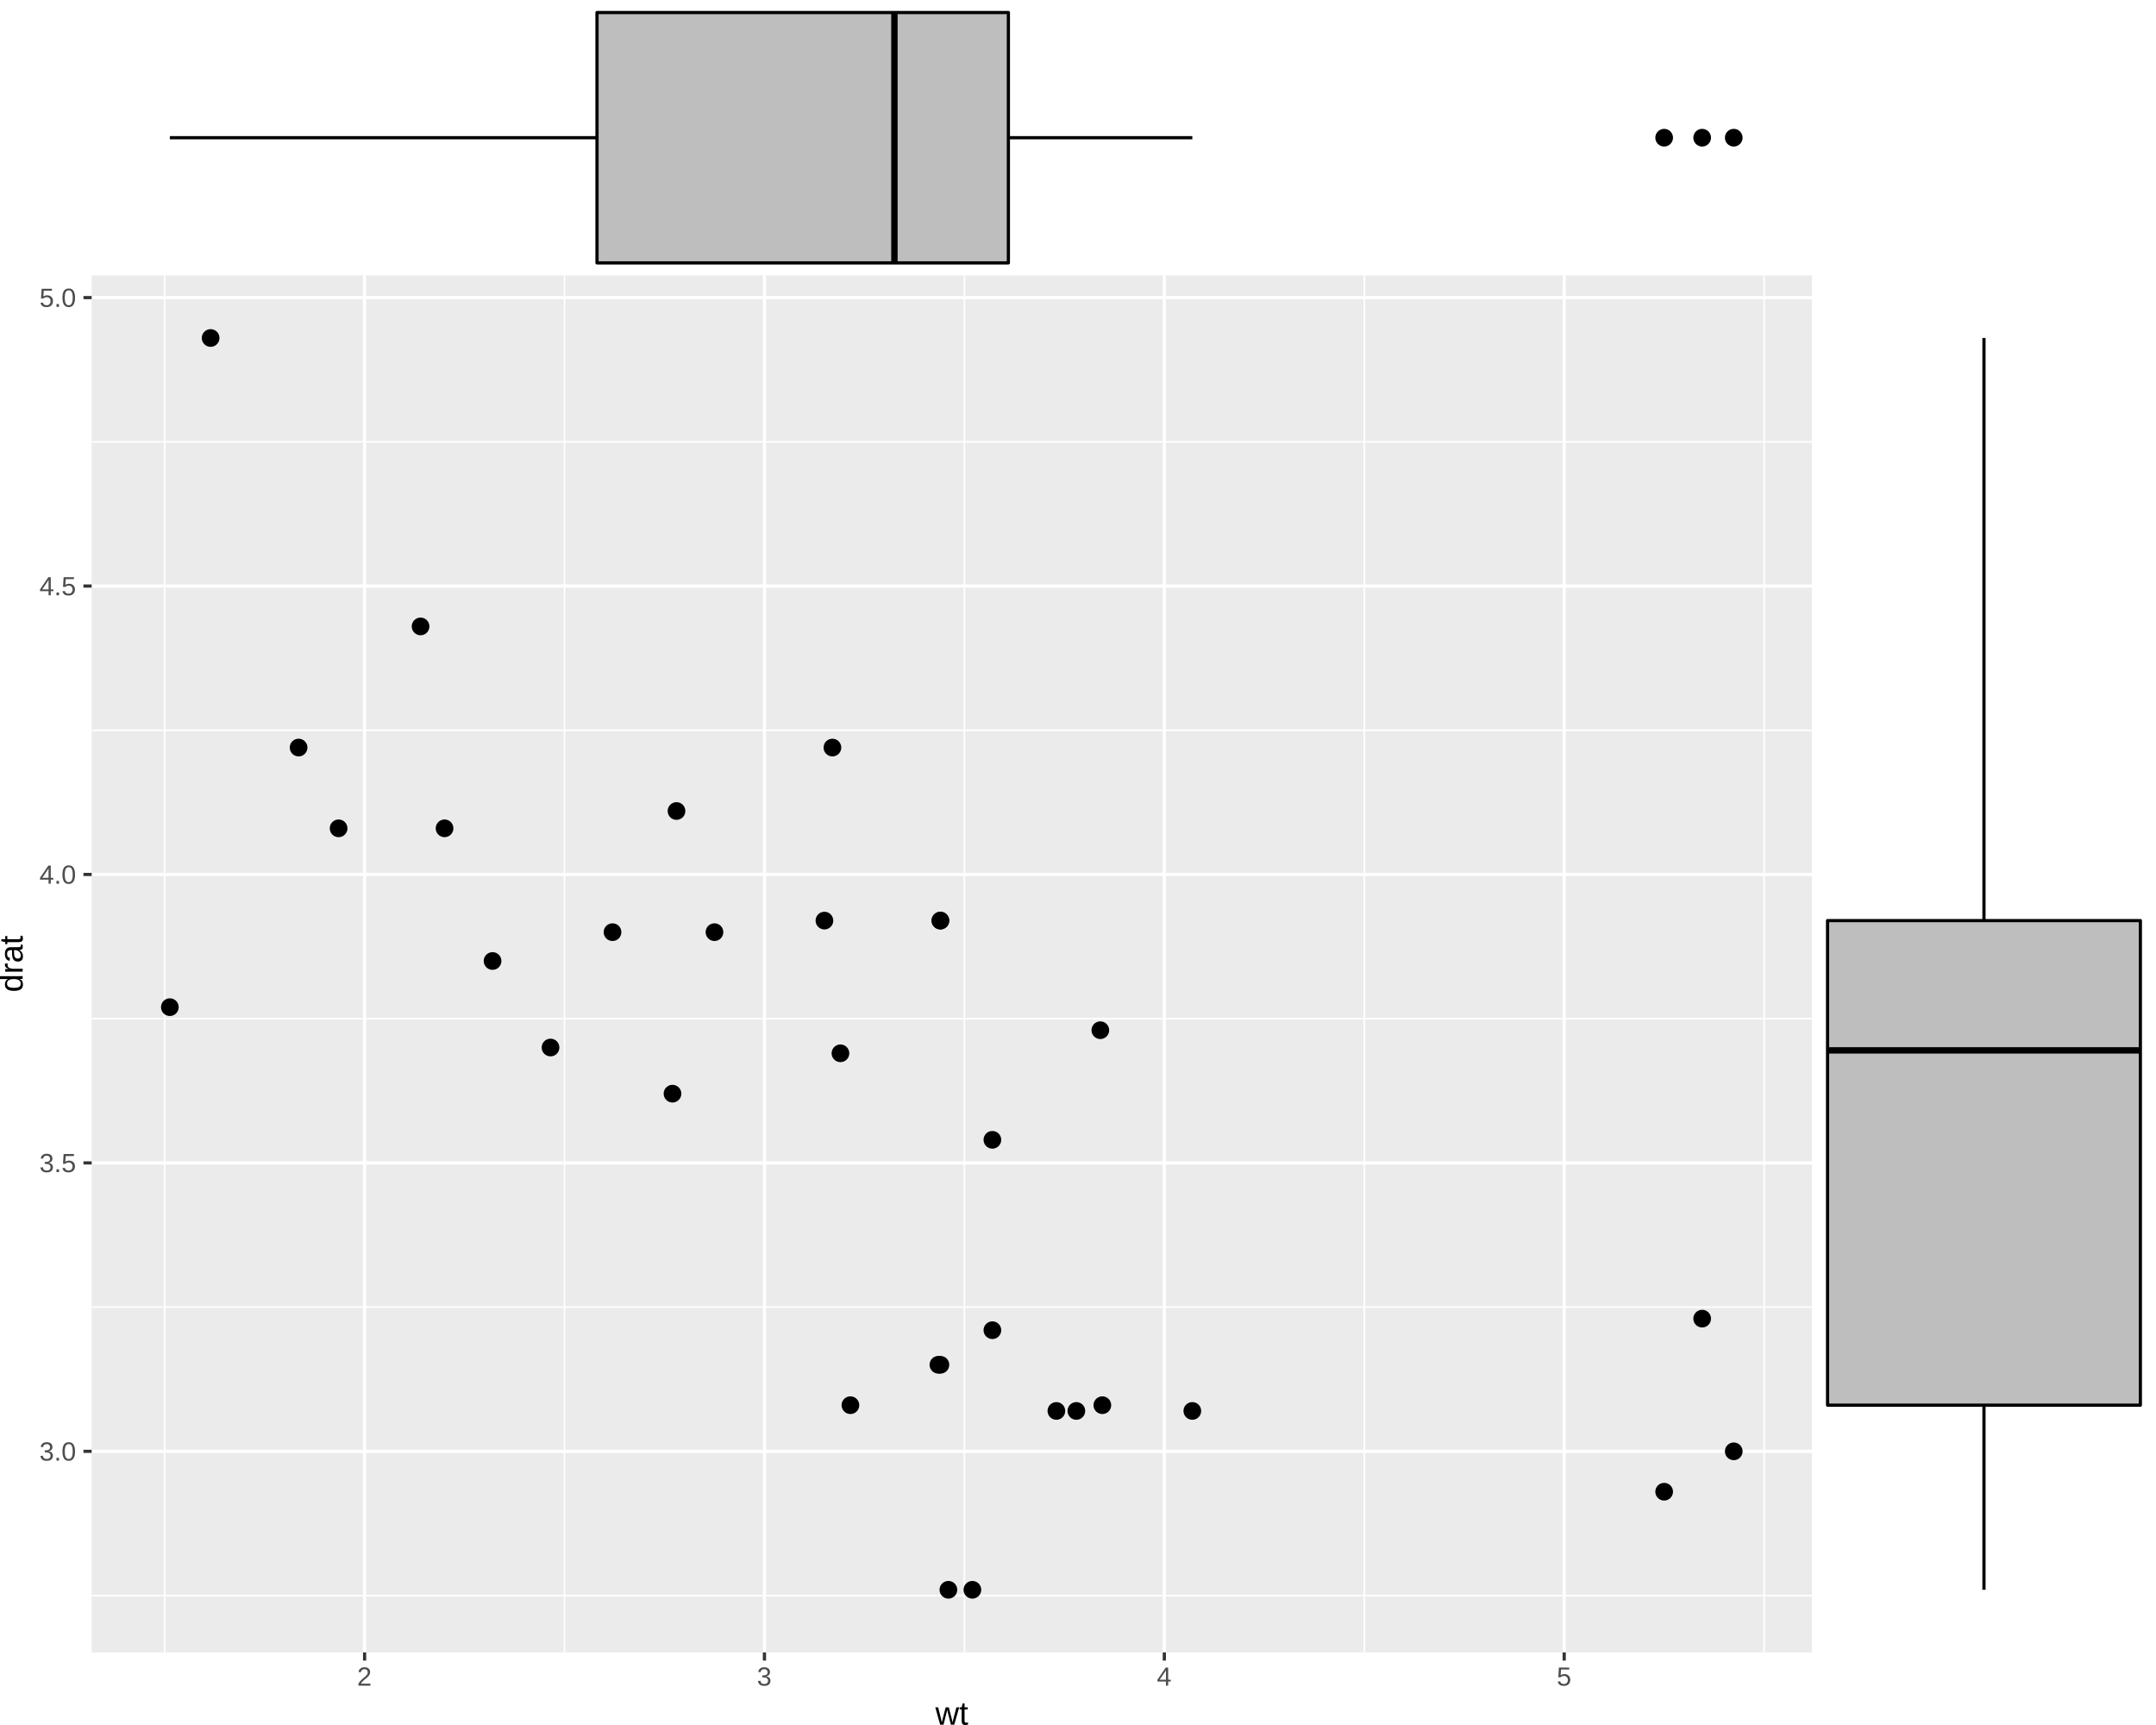
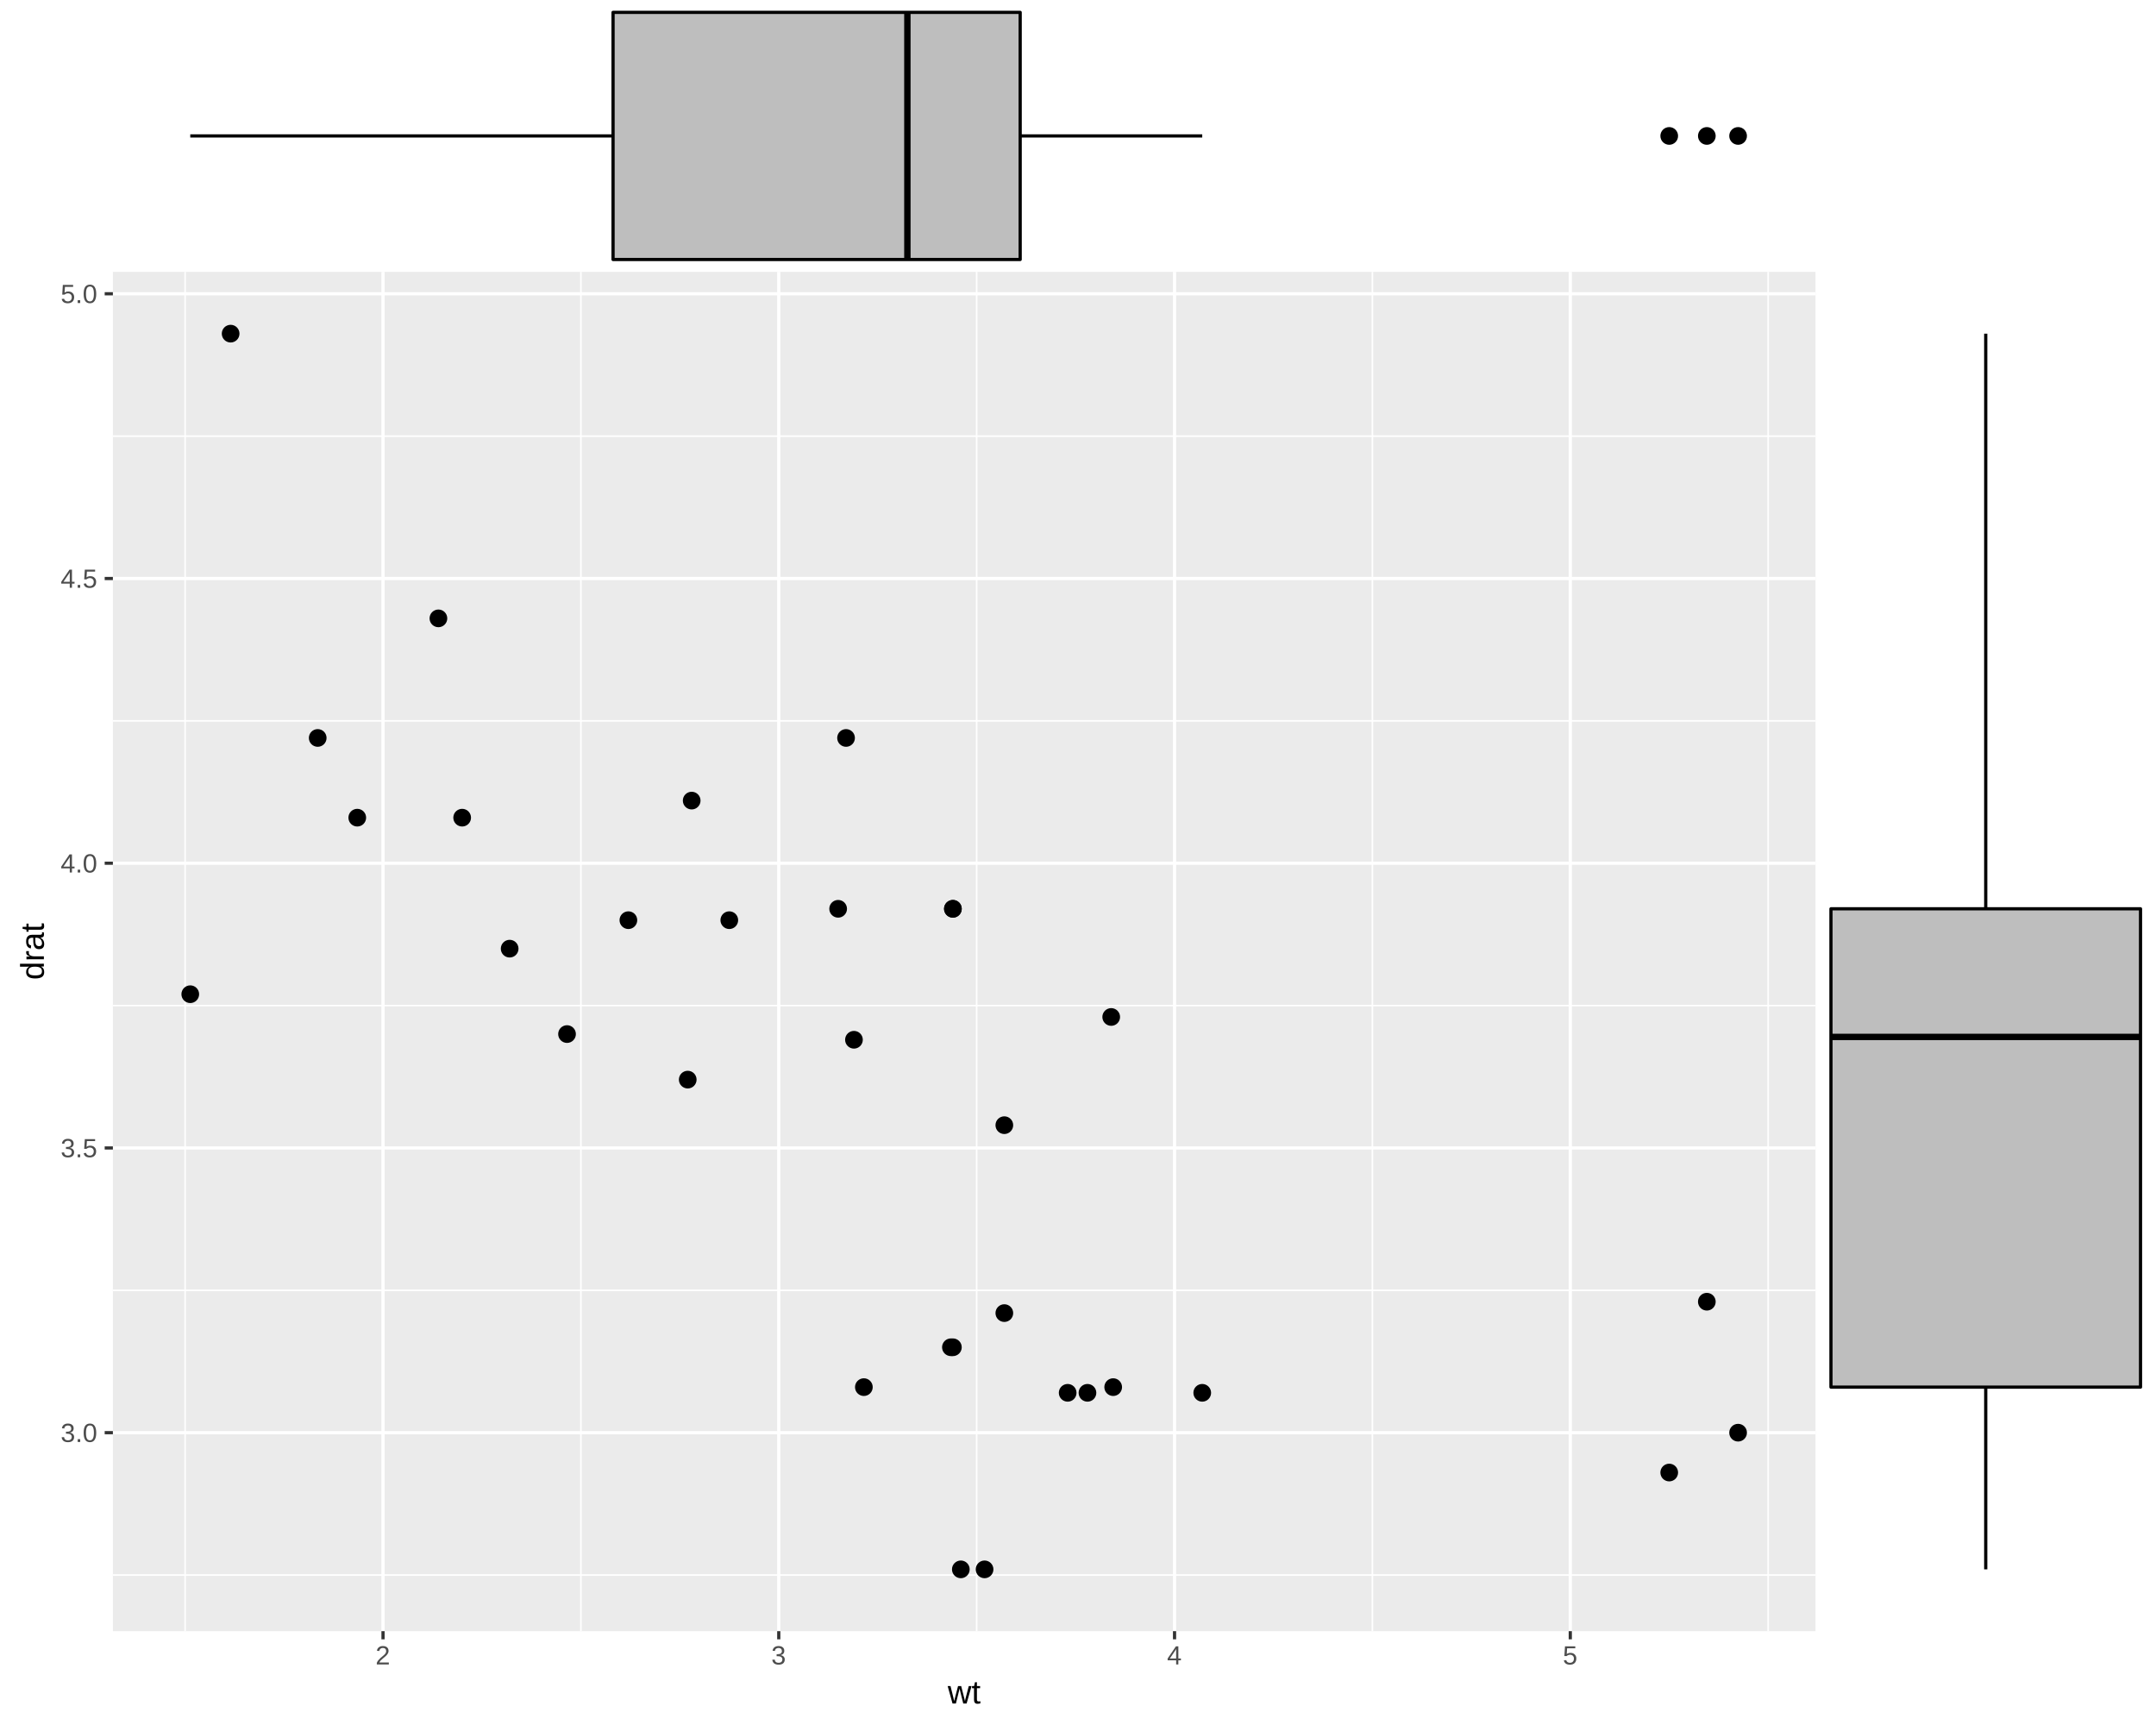
<svg xmlns="http://www.w3.org/2000/svg" viewBox="0 0 720.00 576.00">
  <defs>
    <style type="text/css">
    line, polyline, path, rect, circle {
      fill: none;
      stroke: #000000;
      stroke-linecap: round;
      stroke-linejoin: round;
      stroke-miterlimit: 10.00;
    }
  </style>
  </defs>
  <rect width="100%" height="100%" style="stroke: none; fill: #FFFFFF;" />
  <defs>
-     <clipPath id="cpMHw2MDUuMTAyfDU3Nnw5MS45NTc1">
-       <rect x="0.00" y="91.96" width="605.10" height="484.04" />
+     <clipPath id="cpMHw2MDYuMjgzfDU3Nnw5MC43NzY0">
+       <rect x="0.00" y="90.78" width="606.28" height="485.22" />
    </clipPath>
  </defs>
-   <rect x="-0.00" y="91.96" width="605.10" height="484.04" style="stroke-width: 1.07; stroke: #FFFFFF; fill: #FFFFFF;" clip-path="url(#cpMHw2MDUuMTAyfDU3Nnw5MS45NTc1)" />
+   <rect x="-0.00" y="90.78" width="606.28" height="485.22" style="stroke-width: 1.07; stroke: #FFFFFF; fill: #FFFFFF;" clip-path="url(#cpMHw2MDYuMjgzfDU3Nnw5MC43NzY0)" />
  <defs>
    <clipPath id="cpMHw3MjB8NTc2fDA=">
      <rect x="0.00" y="0.00" width="720.00" height="576.00" />
    </clipPath>
  </defs>
  <defs>
-     <clipPath id="cpMzAuNjA5N3w2MDUuMTAyfDU1MS43NDV8OTEuOTU3NQ==">
-       <rect x="30.61" y="91.96" width="574.49" height="459.79" />
+     <clipPath id="cpMzcuNjk2M3w2MDYuMjgzfDU0NC42NTl8OTAuNzc2NA==">
+       <rect x="37.70" y="90.78" width="568.59" height="453.88" />
    </clipPath>
  </defs>
-   <rect x="30.61" y="91.96" width="574.49" height="459.79" style="stroke-width: 1.07; stroke: none; fill: #EBEBEB;" clip-path="url(#cpMzAuNjA5N3w2MDUuMTAyfDU1MS43NDV8OTEuOTU3NQ==)" />
-   <polyline points="30.61,532.77 605.10,532.77 " style="stroke-width: 0.53; stroke: #FFFFFF; stroke-linecap: butt;" clip-path="url(#cpMzAuNjA5N3w2MDUuMTAyfDU1MS43NDV8OTEuOTU3NQ==)" />
-   <polyline points="30.61,436.46 605.10,436.46 " style="stroke-width: 0.53; stroke: #FFFFFF; stroke-linecap: butt;" clip-path="url(#cpMzAuNjA5N3w2MDUuMTAyfDU1MS43NDV8OTEuOTU3NQ==)" />
-   <polyline points="30.61,340.15 605.10,340.15 " style="stroke-width: 0.53; stroke: #FFFFFF; stroke-linecap: butt;" clip-path="url(#cpMzAuNjA5N3w2MDUuMTAyfDU1MS43NDV8OTEuOTU3NQ==)" />
-   <polyline points="30.61,243.84 605.10,243.84 " style="stroke-width: 0.53; stroke: #FFFFFF; stroke-linecap: butt;" clip-path="url(#cpMzAuNjA5N3w2MDUuMTAyfDU1MS43NDV8OTEuOTU3NQ==)" />
-   <polyline points="30.61,147.53 605.10,147.53 " style="stroke-width: 0.53; stroke: #FFFFFF; stroke-linecap: butt;" clip-path="url(#cpMzAuNjA5N3w2MDUuMTAyfDU1MS43NDV8OTEuOTU3NQ==)" />
-   <polyline points="54.99,551.75 54.99,91.96 " style="stroke-width: 0.53; stroke: #FFFFFF; stroke-linecap: butt;" clip-path="url(#cpMzAuNjA5N3w2MDUuMTAyfDU1MS43NDV8OTEuOTU3NQ==)" />
-   <polyline points="188.52,551.75 188.52,91.96 " style="stroke-width: 0.53; stroke: #FFFFFF; stroke-linecap: butt;" clip-path="url(#cpMzAuNjA5N3w2MDUuMTAyfDU1MS43NDV8OTEuOTU3NQ==)" />
-   <polyline points="322.06,551.75 322.06,91.96 " style="stroke-width: 0.53; stroke: #FFFFFF; stroke-linecap: butt;" clip-path="url(#cpMzAuNjA5N3w2MDUuMTAyfDU1MS43NDV8OTEuOTU3NQ==)" />
-   <polyline points="455.60,551.75 455.60,91.96 " style="stroke-width: 0.53; stroke: #FFFFFF; stroke-linecap: butt;" clip-path="url(#cpMzAuNjA5N3w2MDUuMTAyfDU1MS43NDV8OTEuOTU3NQ==)" />
-   <polyline points="589.14,551.75 589.14,91.96 " style="stroke-width: 0.53; stroke: #FFFFFF; stroke-linecap: butt;" clip-path="url(#cpMzAuNjA5N3w2MDUuMTAyfDU1MS43NDV8OTEuOTU3NQ==)" />
-   <polyline points="30.61,484.62 605.10,484.62 " style="stroke-width: 1.07; stroke: #FFFFFF; stroke-linecap: butt;" clip-path="url(#cpMzAuNjA5N3w2MDUuMTAyfDU1MS43NDV8OTEuOTU3NQ==)" />
-   <polyline points="30.61,388.31 605.10,388.31 " style="stroke-width: 1.07; stroke: #FFFFFF; stroke-linecap: butt;" clip-path="url(#cpMzAuNjA5N3w2MDUuMTAyfDU1MS43NDV8OTEuOTU3NQ==)" />
-   <polyline points="30.61,292.00 605.10,292.00 " style="stroke-width: 1.07; stroke: #FFFFFF; stroke-linecap: butt;" clip-path="url(#cpMzAuNjA5N3w2MDUuMTAyfDU1MS43NDV8OTEuOTU3NQ==)" />
-   <polyline points="30.61,195.68 605.10,195.68 " style="stroke-width: 1.07; stroke: #FFFFFF; stroke-linecap: butt;" clip-path="url(#cpMzAuNjA5N3w2MDUuMTAyfDU1MS43NDV8OTEuOTU3NQ==)" />
-   <polyline points="30.61,99.37 605.10,99.37 " style="stroke-width: 1.07; stroke: #FFFFFF; stroke-linecap: butt;" clip-path="url(#cpMzAuNjA5N3w2MDUuMTAyfDU1MS43NDV8OTEuOTU3NQ==)" />
-   <polyline points="121.76,551.75 121.76,91.96 " style="stroke-width: 1.07; stroke: #FFFFFF; stroke-linecap: butt;" clip-path="url(#cpMzAuNjA5N3w2MDUuMTAyfDU1MS43NDV8OTEuOTU3NQ==)" />
-   <polyline points="255.29,551.75 255.29,91.96 " style="stroke-width: 1.07; stroke: #FFFFFF; stroke-linecap: butt;" clip-path="url(#cpMzAuNjA5N3w2MDUuMTAyfDU1MS43NDV8OTEuOTU3NQ==)" />
-   <polyline points="388.83,551.75 388.83,91.96 " style="stroke-width: 1.07; stroke: #FFFFFF; stroke-linecap: butt;" clip-path="url(#cpMzAuNjA5N3w2MDUuMTAyfDU1MS43NDV8OTEuOTU3NQ==)" />
-   <polyline points="522.37,551.75 522.37,91.96 " style="stroke-width: 1.07; stroke: #FFFFFF; stroke-linecap: butt;" clip-path="url(#cpMzAuNjA5N3w2MDUuMTAyfDU1MS43NDV8OTEuOTU3NQ==)" />
-   <circle cx="204.55" cy="311.26" r="1.95pt" style="stroke-width: 0.71; fill: #000000;" clip-path="url(#cpMzAuNjA5N3w2MDUuMTAyfDU1MS43NDV8OTEuOTU3NQ==)" />
-   <circle cx="238.60" cy="311.26" r="1.95pt" style="stroke-width: 0.71; fill: #000000;" clip-path="url(#cpMzAuNjA5N3w2MDUuMTAyfDU1MS43NDV8OTEuOTU3NQ==)" />
-   <circle cx="164.49" cy="320.89" r="1.95pt" style="stroke-width: 0.71; fill: #000000;" clip-path="url(#cpMzAuNjA5N3w2MDUuMTAyfDU1MS43NDV8OTEuOTU3NQ==)" />
-   <circle cx="284.00" cy="469.21" r="1.95pt" style="stroke-width: 0.71; fill: #000000;" clip-path="url(#cpMzAuNjA5N3w2MDUuMTAyfDU1MS43NDV8OTEuOTU3NQ==)" />
-   <circle cx="314.05" cy="455.72" r="1.95pt" style="stroke-width: 0.71; fill: #000000;" clip-path="url(#cpMzAuNjA5N3w2MDUuMTAyfDU1MS43NDV8OTEuOTU3NQ==)" />
-   <circle cx="316.72" cy="530.85" r="1.95pt" style="stroke-width: 0.71; fill: #000000;" clip-path="url(#cpMzAuNjA5N3w2MDUuMTAyfDU1MS43NDV8OTEuOTU3NQ==)" />
-   <circle cx="331.41" cy="444.17" r="1.95pt" style="stroke-width: 0.71; fill: #000000;" clip-path="url(#cpMzAuNjA5N3w2MDUuMTAyfDU1MS43NDV8OTEuOTU3NQ==)" />
-   <circle cx="280.67" cy="351.71" r="1.95pt" style="stroke-width: 0.71; fill: #000000;" clip-path="url(#cpMzAuNjA5N3w2MDUuMTAyfDU1MS43NDV8OTEuOTU3NQ==)" />
-   <circle cx="275.32" cy="307.40" r="1.95pt" style="stroke-width: 0.71; fill: #000000;" clip-path="url(#cpMzAuNjA5N3w2MDUuMTAyfDU1MS43NDV8OTEuOTU3NQ==)" />
-   <circle cx="314.05" cy="307.40" r="1.95pt" style="stroke-width: 0.71; fill: #000000;" clip-path="url(#cpMzAuNjA5N3w2MDUuMTAyfDU1MS43NDV8OTEuOTU3NQ==)" />
-   <circle cx="314.05" cy="307.40" r="1.95pt" style="stroke-width: 0.71; fill: #000000;" clip-path="url(#cpMzAuNjA5N3w2MDUuMTAyfDU1MS43NDV8OTEuOTU3NQ==)" />
-   <circle cx="398.18" cy="471.13" r="1.95pt" style="stroke-width: 0.71; fill: #000000;" clip-path="url(#cpMzAuNjA5N3w2MDUuMTAyfDU1MS43NDV8OTEuOTU3NQ==)" />
-   <circle cx="352.78" cy="471.13" r="1.95pt" style="stroke-width: 0.71; fill: #000000;" clip-path="url(#cpMzAuNjA5N3w2MDUuMTAyfDU1MS43NDV8OTEuOTU3NQ==)" />
-   <circle cx="359.45" cy="471.13" r="1.95pt" style="stroke-width: 0.71; fill: #000000;" clip-path="url(#cpMzAuNjA5N3w2MDUuMTAyfDU1MS43NDV8OTEuOTU3NQ==)" />
-   <circle cx="555.75" cy="498.10" r="1.95pt" style="stroke-width: 0.71; fill: #000000;" clip-path="url(#cpMzAuNjA5N3w2MDUuMTAyfDU1MS43NDV8OTEuOTU3NQ==)" />
-   <circle cx="578.99" cy="484.62" r="1.95pt" style="stroke-width: 0.71; fill: #000000;" clip-path="url(#cpMzAuNjA5N3w2MDUuMTAyfDU1MS43NDV8OTEuOTU3NQ==)" />
-   <circle cx="568.44" cy="440.31" r="1.95pt" style="stroke-width: 0.71; fill: #000000;" clip-path="url(#cpMzAuNjA5N3w2MDUuMTAyfDU1MS43NDV8OTEuOTU3NQ==)" />
-   <circle cx="148.46" cy="276.59" r="1.95pt" style="stroke-width: 0.71; fill: #000000;" clip-path="url(#cpMzAuNjA5N3w2MDUuMTAyfDU1MS43NDV8OTEuOTU3NQ==)" />
-   <circle cx="70.34" cy="112.86" r="1.95pt" style="stroke-width: 0.71; fill: #000000;" clip-path="url(#cpMzAuNjA5N3w2MDUuMTAyfDU1MS43NDV8OTEuOTU3NQ==)" />
-   <circle cx="99.72" cy="249.62" r="1.95pt" style="stroke-width: 0.71; fill: #000000;" clip-path="url(#cpMzAuNjA5N3w2MDUuMTAyfDU1MS43NDV8OTEuOTU3NQ==)" />
-   <circle cx="183.85" cy="349.78" r="1.95pt" style="stroke-width: 0.71; fill: #000000;" clip-path="url(#cpMzAuNjA5N3w2MDUuMTAyfDU1MS43NDV8OTEuOTU3NQ==)" />
-   <circle cx="324.73" cy="530.85" r="1.95pt" style="stroke-width: 0.71; fill: #000000;" clip-path="url(#cpMzAuNjA5N3w2MDUuMTAyfDU1MS43NDV8OTEuOTU3NQ==)" />
-   <circle cx="313.38" cy="455.72" r="1.95pt" style="stroke-width: 0.71; fill: #000000;" clip-path="url(#cpMzAuNjA5N3w2MDUuMTAyfDU1MS43NDV8OTEuOTU3NQ==)" />
-   <circle cx="367.46" cy="344.00" r="1.95pt" style="stroke-width: 0.71; fill: #000000;" clip-path="url(#cpMzAuNjA5N3w2MDUuMTAyfDU1MS43NDV8OTEuOTU3NQ==)" />
-   <circle cx="368.13" cy="469.21" r="1.95pt" style="stroke-width: 0.71; fill: #000000;" clip-path="url(#cpMzAuNjA5N3w2MDUuMTAyfDU1MS43NDV8OTEuOTU3NQ==)" />
-   <circle cx="113.08" cy="276.59" r="1.95pt" style="stroke-width: 0.71; fill: #000000;" clip-path="url(#cpMzAuNjA5N3w2MDUuMTAyfDU1MS43NDV8OTEuOTU3NQ==)" />
-   <circle cx="140.45" cy="209.17" r="1.95pt" style="stroke-width: 0.71; fill: #000000;" clip-path="url(#cpMzAuNjA5N3w2MDUuMTAyfDU1MS43NDV8OTEuOTU3NQ==)" />
-   <circle cx="56.72" cy="336.30" r="1.95pt" style="stroke-width: 0.71; fill: #000000;" clip-path="url(#cpMzAuNjA5N3w2MDUuMTAyfDU1MS43NDV8OTEuOTU3NQ==)" />
-   <circle cx="277.99" cy="249.62" r="1.95pt" style="stroke-width: 0.71; fill: #000000;" clip-path="url(#cpMzAuNjA5N3w2MDUuMTAyfDU1MS43NDV8OTEuOTU3NQ==)" />
-   <circle cx="224.58" cy="365.19" r="1.95pt" style="stroke-width: 0.71; fill: #000000;" clip-path="url(#cpMzAuNjA5N3w2MDUuMTAyfDU1MS43NDV8OTEuOTU3NQ==)" />
-   <circle cx="331.41" cy="380.60" r="1.95pt" style="stroke-width: 0.71; fill: #000000;" clip-path="url(#cpMzAuNjA5N3w2MDUuMTAyfDU1MS43NDV8OTEuOTU3NQ==)" />
-   <circle cx="225.92" cy="270.81" r="1.95pt" style="stroke-width: 0.71; fill: #000000;" clip-path="url(#cpMzAuNjA5N3w2MDUuMTAyfDU1MS43NDV8OTEuOTU3NQ==)" />
+   <rect x="37.70" y="90.78" width="568.59" height="453.88" style="stroke-width: 1.07; stroke: none; fill: #EBEBEB;" clip-path="url(#cpMzcuNjk2M3w2MDYuMjgzfDU0NC42NTl8OTAuNzc2NA==)" />
+   <polyline points="37.70,525.93 606.28,525.93 " style="stroke-width: 0.53; stroke: #FFFFFF; stroke-linecap: butt;" clip-path="url(#cpMzcuNjk2M3w2MDYuMjgzfDU0NC42NTl8OTAuNzc2NA==)" />
+   <polyline points="37.70,430.86 606.28,430.86 " style="stroke-width: 0.53; stroke: #FFFFFF; stroke-linecap: butt;" clip-path="url(#cpMzcuNjk2M3w2MDYuMjgzfDU0NC42NTl8OTAuNzc2NA==)" />
+   <polyline points="37.70,335.78 606.28,335.78 " style="stroke-width: 0.53; stroke: #FFFFFF; stroke-linecap: butt;" clip-path="url(#cpMzcuNjk2M3w2MDYuMjgzfDU0NC42NTl8OTAuNzc2NA==)" />
+   <polyline points="37.70,240.71 606.28,240.71 " style="stroke-width: 0.53; stroke: #FFFFFF; stroke-linecap: butt;" clip-path="url(#cpMzcuNjk2M3w2MDYuMjgzfDU0NC42NTl8OTAuNzc2NA==)" />
+   <polyline points="37.70,145.63 606.28,145.63 " style="stroke-width: 0.53; stroke: #FFFFFF; stroke-linecap: butt;" clip-path="url(#cpMzcuNjk2M3w2MDYuMjgzfDU0NC42NTl8OTAuNzc2NA==)" />
+   <polyline points="61.82,544.66 61.82,90.78 " style="stroke-width: 0.53; stroke: #FFFFFF; stroke-linecap: butt;" clip-path="url(#cpMzcuNjk2M3w2MDYuMjgzfDU0NC42NTl8OTAuNzc2NA==)" />
+   <polyline points="193.99,544.66 193.99,90.78 " style="stroke-width: 0.53; stroke: #FFFFFF; stroke-linecap: butt;" clip-path="url(#cpMzcuNjk2M3w2MDYuMjgzfDU0NC42NTl8OTAuNzc2NA==)" />
+   <polyline points="326.15,544.66 326.15,90.78 " style="stroke-width: 0.53; stroke: #FFFFFF; stroke-linecap: butt;" clip-path="url(#cpMzcuNjk2M3w2MDYuMjgzfDU0NC42NTl8OTAuNzc2NA==)" />
+   <polyline points="458.32,544.66 458.32,90.78 " style="stroke-width: 0.53; stroke: #FFFFFF; stroke-linecap: butt;" clip-path="url(#cpMzcuNjk2M3w2MDYuMjgzfDU0NC42NTl8OTAuNzc2NA==)" />
+   <polyline points="590.48,544.66 590.48,90.78 " style="stroke-width: 0.53; stroke: #FFFFFF; stroke-linecap: butt;" clip-path="url(#cpMzcuNjk2M3w2MDYuMjgzfDU0NC42NTl8OTAuNzc2NA==)" />
+   <polyline points="37.70,478.39 606.28,478.39 " style="stroke-width: 1.07; stroke: #FFFFFF; stroke-linecap: butt;" clip-path="url(#cpMzcuNjk2M3w2MDYuMjgzfDU0NC42NTl8OTAuNzc2NA==)" />
+   <polyline points="37.70,383.32 606.28,383.32 " style="stroke-width: 1.07; stroke: #FFFFFF; stroke-linecap: butt;" clip-path="url(#cpMzcuNjk2M3w2MDYuMjgzfDU0NC42NTl8OTAuNzc2NA==)" />
+   <polyline points="37.70,288.24 606.28,288.24 " style="stroke-width: 1.07; stroke: #FFFFFF; stroke-linecap: butt;" clip-path="url(#cpMzcuNjk2M3w2MDYuMjgzfDU0NC42NTl8OTAuNzc2NA==)" />
+   <polyline points="37.70,193.17 606.28,193.17 " style="stroke-width: 1.07; stroke: #FFFFFF; stroke-linecap: butt;" clip-path="url(#cpMzcuNjk2M3w2MDYuMjgzfDU0NC42NTl8OTAuNzc2NA==)" />
+   <polyline points="37.70,98.10 606.28,98.10 " style="stroke-width: 1.07; stroke: #FFFFFF; stroke-linecap: butt;" clip-path="url(#cpMzcuNjk2M3w2MDYuMjgzfDU0NC42NTl8OTAuNzc2NA==)" />
+   <polyline points="127.91,544.66 127.91,90.78 " style="stroke-width: 1.07; stroke: #FFFFFF; stroke-linecap: butt;" clip-path="url(#cpMzcuNjk2M3w2MDYuMjgzfDU0NC42NTl8OTAuNzc2NA==)" />
+   <polyline points="260.07,544.66 260.07,90.78 " style="stroke-width: 1.07; stroke: #FFFFFF; stroke-linecap: butt;" clip-path="url(#cpMzcuNjk2M3w2MDYuMjgzfDU0NC42NTl8OTAuNzc2NA==)" />
+   <polyline points="392.24,544.66 392.24,90.78 " style="stroke-width: 1.07; stroke: #FFFFFF; stroke-linecap: butt;" clip-path="url(#cpMzcuNjk2M3w2MDYuMjgzfDU0NC42NTl8OTAuNzc2NA==)" />
+   <polyline points="524.40,544.66 524.40,90.78 " style="stroke-width: 1.07; stroke: #FFFFFF; stroke-linecap: butt;" clip-path="url(#cpMzcuNjk2M3w2MDYuMjgzfDU0NC42NTl8OTAuNzc2NA==)" />
+   <circle cx="209.85" cy="307.26" r="1.95pt" style="stroke-width: 0.71; fill: #000000;" clip-path="url(#cpMzcuNjk2M3w2MDYuMjgzfDU0NC42NTl8OTAuNzc2NA==)" />
+   <circle cx="243.55" cy="307.26" r="1.95pt" style="stroke-width: 0.71; fill: #000000;" clip-path="url(#cpMzcuNjk2M3w2MDYuMjgzfDU0NC42NTl8OTAuNzc2NA==)" />
+   <circle cx="170.20" cy="316.77" r="1.95pt" style="stroke-width: 0.71; fill: #000000;" clip-path="url(#cpMzcuNjk2M3w2MDYuMjgzfDU0NC42NTl8OTAuNzc2NA==)" />
+   <circle cx="288.49" cy="463.18" r="1.95pt" style="stroke-width: 0.71; fill: #000000;" clip-path="url(#cpMzcuNjk2M3w2MDYuMjgzfDU0NC42NTl8OTAuNzc2NA==)" />
+   <circle cx="318.22" cy="449.87" r="1.95pt" style="stroke-width: 0.71; fill: #000000;" clip-path="url(#cpMzcuNjk2M3w2MDYuMjgzfDU0NC42NTl8OTAuNzc2NA==)" />
+   <circle cx="320.87" cy="524.03" r="1.95pt" style="stroke-width: 0.71; fill: #000000;" clip-path="url(#cpMzcuNjk2M3w2MDYuMjgzfDU0NC42NTl8OTAuNzc2NA==)" />
+   <circle cx="335.40" cy="438.46" r="1.95pt" style="stroke-width: 0.71; fill: #000000;" clip-path="url(#cpMzcuNjk2M3w2MDYuMjgzfDU0NC42NTl8OTAuNzc2NA==)" />
+   <circle cx="285.18" cy="347.19" r="1.95pt" style="stroke-width: 0.71; fill: #000000;" clip-path="url(#cpMzcuNjk2M3w2MDYuMjgzfDU0NC42NTl8OTAuNzc2NA==)" />
+   <circle cx="279.90" cy="303.46" r="1.95pt" style="stroke-width: 0.71; fill: #000000;" clip-path="url(#cpMzcuNjk2M3w2MDYuMjgzfDU0NC42NTl8OTAuNzc2NA==)" />
+   <circle cx="318.22" cy="303.46" r="1.95pt" style="stroke-width: 0.71; fill: #000000;" clip-path="url(#cpMzcuNjk2M3w2MDYuMjgzfDU0NC42NTl8OTAuNzc2NA==)" />
+   <circle cx="318.22" cy="303.46" r="1.95pt" style="stroke-width: 0.71; fill: #000000;" clip-path="url(#cpMzcuNjk2M3w2MDYuMjgzfDU0NC42NTl8OTAuNzc2NA==)" />
+   <circle cx="401.49" cy="465.08" r="1.95pt" style="stroke-width: 0.71; fill: #000000;" clip-path="url(#cpMzcuNjk2M3w2MDYuMjgzfDU0NC42NTl8OTAuNzc2NA==)" />
+   <circle cx="356.55" cy="465.08" r="1.95pt" style="stroke-width: 0.71; fill: #000000;" clip-path="url(#cpMzcuNjk2M3w2MDYuMjgzfDU0NC42NTl8OTAuNzc2NA==)" />
+   <circle cx="363.16" cy="465.08" r="1.95pt" style="stroke-width: 0.71; fill: #000000;" clip-path="url(#cpMzcuNjk2M3w2MDYuMjgzfDU0NC42NTl8OTAuNzc2NA==)" />
+   <circle cx="557.44" cy="491.70" r="1.95pt" style="stroke-width: 0.71; fill: #000000;" clip-path="url(#cpMzcuNjk2M3w2MDYuMjgzfDU0NC42NTl8OTAuNzc2NA==)" />
+   <circle cx="580.44" cy="478.39" r="1.95pt" style="stroke-width: 0.71; fill: #000000;" clip-path="url(#cpMzcuNjk2M3w2MDYuMjgzfDU0NC42NTl8OTAuNzc2NA==)" />
+   <circle cx="570.00" cy="434.66" r="1.95pt" style="stroke-width: 0.71; fill: #000000;" clip-path="url(#cpMzcuNjk2M3w2MDYuMjgzfDU0NC42NTl8OTAuNzc2NA==)" />
+   <circle cx="154.34" cy="273.03" r="1.95pt" style="stroke-width: 0.71; fill: #000000;" clip-path="url(#cpMzcuNjk2M3w2MDYuMjgzfDU0NC42NTl8OTAuNzc2NA==)" />
+   <circle cx="77.02" cy="111.41" r="1.95pt" style="stroke-width: 0.71; fill: #000000;" clip-path="url(#cpMzcuNjk2M3w2MDYuMjgzfDU0NC42NTl8OTAuNzc2NA==)" />
+   <circle cx="106.10" cy="246.41" r="1.95pt" style="stroke-width: 0.71; fill: #000000;" clip-path="url(#cpMzcuNjk2M3w2MDYuMjgzfDU0NC42NTl8OTAuNzc2NA==)" />
+   <circle cx="189.36" cy="345.29" r="1.95pt" style="stroke-width: 0.71; fill: #000000;" clip-path="url(#cpMzcuNjk2M3w2MDYuMjgzfDU0NC42NTl8OTAuNzc2NA==)" />
+   <circle cx="328.80" cy="524.03" r="1.95pt" style="stroke-width: 0.71; fill: #000000;" clip-path="url(#cpMzcuNjk2M3w2MDYuMjgzfDU0NC42NTl8OTAuNzc2NA==)" />
+   <circle cx="317.56" cy="449.87" r="1.95pt" style="stroke-width: 0.71; fill: #000000;" clip-path="url(#cpMzcuNjk2M3w2MDYuMjgzfDU0NC42NTl8OTAuNzc2NA==)" />
+   <circle cx="371.09" cy="339.58" r="1.95pt" style="stroke-width: 0.71; fill: #000000;" clip-path="url(#cpMzcuNjk2M3w2MDYuMjgzfDU0NC42NTl8OTAuNzc2NA==)" />
+   <circle cx="371.75" cy="463.18" r="1.95pt" style="stroke-width: 0.71; fill: #000000;" clip-path="url(#cpMzcuNjk2M3w2MDYuMjgzfDU0NC42NTl8OTAuNzc2NA==)" />
+   <circle cx="119.31" cy="273.03" r="1.95pt" style="stroke-width: 0.71; fill: #000000;" clip-path="url(#cpMzcuNjk2M3w2MDYuMjgzfDU0NC42NTl8OTAuNzc2NA==)" />
+   <circle cx="146.41" cy="206.48" r="1.95pt" style="stroke-width: 0.71; fill: #000000;" clip-path="url(#cpMzcuNjk2M3w2MDYuMjgzfDU0NC42NTl8OTAuNzc2NA==)" />
+   <circle cx="63.54" cy="331.98" r="1.95pt" style="stroke-width: 0.71; fill: #000000;" clip-path="url(#cpMzcuNjk2M3w2MDYuMjgzfDU0NC42NTl8OTAuNzc2NA==)" />
+   <circle cx="282.54" cy="246.41" r="1.95pt" style="stroke-width: 0.71; fill: #000000;" clip-path="url(#cpMzcuNjk2M3w2MDYuMjgzfDU0NC42NTl8OTAuNzc2NA==)" />
+   <circle cx="229.67" cy="360.50" r="1.95pt" style="stroke-width: 0.71; fill: #000000;" clip-path="url(#cpMzcuNjk2M3w2MDYuMjgzfDU0NC42NTl8OTAuNzc2NA==)" />
+   <circle cx="335.40" cy="375.71" r="1.95pt" style="stroke-width: 0.71; fill: #000000;" clip-path="url(#cpMzcuNjk2M3w2MDYuMjgzfDU0NC42NTl8OTAuNzc2NA==)" />
+   <circle cx="230.99" cy="267.33" r="1.95pt" style="stroke-width: 0.71; fill: #000000;" clip-path="url(#cpMzcuNjk2M3w2MDYuMjgzfDU0NC42NTl8OTAuNzc2NA==)" />
  <defs>
    <clipPath id="cpMHw3MjB8NTc2fDA=">
      <rect x="0.00" y="0.00" width="720.00" height="576.00" />
    </clipPath>
  </defs>
  <g clip-path="url(#cpMHw3MjB8NTc2fDA=)">
-     <text x="13.17" y="487.71" style="font-size: 8.80px; fill: #4D4D4D; font-family: Liberation Sans;" textLength="12.51px" lengthAdjust="spacingAndGlyphs">3.0</text>
+     <text x="20.25" y="481.49" style="font-size: 8.80px; fill: #4D4D4D; font-family: Liberation Sans;" textLength="12.51px" lengthAdjust="spacingAndGlyphs">3.0</text>
  </g>
  <g clip-path="url(#cpMHw3MjB8NTc2fDA=)">
-     <text x="13.17" y="391.40" style="font-size: 8.80px; fill: #4D4D4D; font-family: Liberation Sans;" textLength="12.51px" lengthAdjust="spacingAndGlyphs">3.5</text>
+     <text x="20.25" y="386.41" style="font-size: 8.80px; fill: #4D4D4D; font-family: Liberation Sans;" textLength="12.51px" lengthAdjust="spacingAndGlyphs">3.5</text>
  </g>
  <g clip-path="url(#cpMHw3MjB8NTc2fDA=)">
-     <text x="13.17" y="295.09" style="font-size: 8.80px; fill: #4D4D4D; font-family: Liberation Sans;" textLength="12.51px" lengthAdjust="spacingAndGlyphs">4.0</text>
+     <text x="20.25" y="291.34" style="font-size: 8.80px; fill: #4D4D4D; font-family: Liberation Sans;" textLength="12.51px" lengthAdjust="spacingAndGlyphs">4.0</text>
  </g>
  <g clip-path="url(#cpMHw3MjB8NTc2fDA=)">
-     <text x="13.17" y="198.78" style="font-size: 8.80px; fill: #4D4D4D; font-family: Liberation Sans;" textLength="12.51px" lengthAdjust="spacingAndGlyphs">4.5</text>
+     <text x="20.25" y="196.26" style="font-size: 8.80px; fill: #4D4D4D; font-family: Liberation Sans;" textLength="12.51px" lengthAdjust="spacingAndGlyphs">4.5</text>
  </g>
  <g clip-path="url(#cpMHw3MjB8NTc2fDA=)">
-     <text x="13.17" y="102.47" style="font-size: 8.80px; fill: #4D4D4D; font-family: Liberation Sans;" textLength="12.51px" lengthAdjust="spacingAndGlyphs">5.0</text>
+     <text x="20.25" y="101.19" style="font-size: 8.80px; fill: #4D4D4D; font-family: Liberation Sans;" textLength="12.51px" lengthAdjust="spacingAndGlyphs">5.0</text>
  </g>
-   <polyline points="27.87,484.62 30.61,484.62 " style="stroke-width: 1.07; stroke: #333333; stroke-linecap: butt;" clip-path="url(#cpMHw3MjB8NTc2fDA=)" />
-   <polyline points="27.87,388.31 30.61,388.31 " style="stroke-width: 1.07; stroke: #333333; stroke-linecap: butt;" clip-path="url(#cpMHw3MjB8NTc2fDA=)" />
-   <polyline points="27.87,292.00 30.61,292.00 " style="stroke-width: 1.07; stroke: #333333; stroke-linecap: butt;" clip-path="url(#cpMHw3MjB8NTc2fDA=)" />
-   <polyline points="27.87,195.68 30.61,195.68 " style="stroke-width: 1.07; stroke: #333333; stroke-linecap: butt;" clip-path="url(#cpMHw3MjB8NTc2fDA=)" />
-   <polyline points="27.87,99.37 30.61,99.37 " style="stroke-width: 1.07; stroke: #333333; stroke-linecap: butt;" clip-path="url(#cpMHw3MjB8NTc2fDA=)" />
-   <polyline points="121.76,554.49 121.76,551.75 " style="stroke-width: 1.07; stroke: #333333; stroke-linecap: butt;" clip-path="url(#cpMHw3MjB8NTc2fDA=)" />
-   <polyline points="255.29,554.49 255.29,551.75 " style="stroke-width: 1.07; stroke: #333333; stroke-linecap: butt;" clip-path="url(#cpMHw3MjB8NTc2fDA=)" />
-   <polyline points="388.83,554.49 388.83,551.75 " style="stroke-width: 1.07; stroke: #333333; stroke-linecap: butt;" clip-path="url(#cpMHw3MjB8NTc2fDA=)" />
-   <polyline points="522.37,554.49 522.37,551.75 " style="stroke-width: 1.07; stroke: #333333; stroke-linecap: butt;" clip-path="url(#cpMHw3MjB8NTc2fDA=)" />
+   <polyline points="34.96,478.39 37.70,478.39 " style="stroke-width: 1.07; stroke: #333333; stroke-linecap: butt;" clip-path="url(#cpMHw3MjB8NTc2fDA=)" />
+   <polyline points="34.96,383.32 37.70,383.32 " style="stroke-width: 1.07; stroke: #333333; stroke-linecap: butt;" clip-path="url(#cpMHw3MjB8NTc2fDA=)" />
+   <polyline points="34.96,288.24 37.70,288.24 " style="stroke-width: 1.07; stroke: #333333; stroke-linecap: butt;" clip-path="url(#cpMHw3MjB8NTc2fDA=)" />
+   <polyline points="34.96,193.17 37.70,193.17 " style="stroke-width: 1.07; stroke: #333333; stroke-linecap: butt;" clip-path="url(#cpMHw3MjB8NTc2fDA=)" />
+   <polyline points="34.96,98.10 37.70,98.10 " style="stroke-width: 1.07; stroke: #333333; stroke-linecap: butt;" clip-path="url(#cpMHw3MjB8NTc2fDA=)" />
+   <polyline points="127.91,547.40 127.91,544.66 " style="stroke-width: 1.07; stroke: #333333; stroke-linecap: butt;" clip-path="url(#cpMHw3MjB8NTc2fDA=)" />
+   <polyline points="260.07,547.40 260.07,544.66 " style="stroke-width: 1.07; stroke: #333333; stroke-linecap: butt;" clip-path="url(#cpMHw3MjB8NTc2fDA=)" />
+   <polyline points="392.24,547.40 392.24,544.66 " style="stroke-width: 1.07; stroke: #333333; stroke-linecap: butt;" clip-path="url(#cpMHw3MjB8NTc2fDA=)" />
+   <polyline points="524.40,547.40 524.40,544.66 " style="stroke-width: 1.07; stroke: #333333; stroke-linecap: butt;" clip-path="url(#cpMHw3MjB8NTc2fDA=)" />
  <g clip-path="url(#cpMHw3MjB8NTc2fDA=)">
-     <text x="119.25" y="562.86" style="font-size: 8.80px; fill: #4D4D4D; font-family: Liberation Sans;" textLength="5.01px" lengthAdjust="spacingAndGlyphs">2</text>
+     <text x="125.40" y="555.78" style="font-size: 8.80px; fill: #4D4D4D; font-family: Liberation Sans;" textLength="5.01px" lengthAdjust="spacingAndGlyphs">2</text>
  </g>
  <g clip-path="url(#cpMHw3MjB8NTc2fDA=)">
-     <text x="252.79" y="562.86" style="font-size: 8.80px; fill: #4D4D4D; font-family: Liberation Sans;" textLength="5.01px" lengthAdjust="spacingAndGlyphs">3</text>
+     <text x="257.57" y="555.78" style="font-size: 8.80px; fill: #4D4D4D; font-family: Liberation Sans;" textLength="5.01px" lengthAdjust="spacingAndGlyphs">3</text>
  </g>
  <g clip-path="url(#cpMHw3MjB8NTc2fDA=)">
-     <text x="386.33" y="562.86" style="font-size: 8.80px; fill: #4D4D4D; font-family: Liberation Sans;" textLength="5.01px" lengthAdjust="spacingAndGlyphs">4</text>
+     <text x="389.73" y="555.78" style="font-size: 8.80px; fill: #4D4D4D; font-family: Liberation Sans;" textLength="5.01px" lengthAdjust="spacingAndGlyphs">4</text>
  </g>
  <g clip-path="url(#cpMHw3MjB8NTc2fDA=)">
-     <text x="519.87" y="562.86" style="font-size: 8.80px; fill: #4D4D4D; font-family: Liberation Sans;" textLength="5.01px" lengthAdjust="spacingAndGlyphs">5</text>
+     <text x="521.90" y="555.78" style="font-size: 8.80px; fill: #4D4D4D; font-family: Liberation Sans;" textLength="5.01px" lengthAdjust="spacingAndGlyphs">5</text>
  </g>
  <g clip-path="url(#cpMHw3MjB8NTc2fDA=)">
-     <text x="312.36" y="575.91" style="font-size: 11.00px; font-family: Liberation Sans;" textLength="11.00px" lengthAdjust="spacingAndGlyphs">wt</text>
+     <text x="316.49" y="568.82" style="font-size: 11.00px; font-family: Liberation Sans;" textLength="11.00px" lengthAdjust="spacingAndGlyphs">wt</text>
  </g>
  <g clip-path="url(#cpMHw3MjB8NTc2fDA=)">
-     <text transform="translate(7.56,331.33) rotate(-90)" style="font-size: 11.00px; font-family: Liberation Sans;" textLength="18.95px" lengthAdjust="spacingAndGlyphs">drat</text>
+     <text transform="translate(14.65,327.19) rotate(-90)" style="font-size: 11.00px; font-family: Liberation Sans;" textLength="18.95px" lengthAdjust="spacingAndGlyphs">drat</text>
  </g>
  <defs>
-     <clipPath id="cpMzAuNjA5N3w2MDUuMTAyfDkxLjk1NzV8MA==">
-       <rect x="30.61" y="0.00" width="574.49" height="91.96" />
+     <clipPath id="cpMzcuNjk2M3w2MDYuMjgzfDkwLjc3NjR8MA==">
+       <rect x="37.70" y="0.00" width="568.59" height="90.78" />
    </clipPath>
  </defs>
-   <circle cx="555.75" cy="45.98" r="1.95pt" style="stroke-width: 0.71; fill: #000000;" clip-path="url(#cpMzAuNjA5N3w2MDUuMTAyfDkxLjk1NzV8MA==)" />
-   <circle cx="578.99" cy="45.98" r="1.95pt" style="stroke-width: 0.71; fill: #000000;" clip-path="url(#cpMzAuNjA5N3w2MDUuMTAyfDkxLjk1NzV8MA==)" />
-   <circle cx="568.44" cy="45.98" r="1.95pt" style="stroke-width: 0.71; fill: #000000;" clip-path="url(#cpMzAuNjA5N3w2MDUuMTAyfDkxLjk1NzV8MA==)" />
-   <line x1="336.75" y1="45.98" x2="398.18" y2="45.98" style="stroke-width: 1.07; stroke-linecap: butt;" clip-path="url(#cpMzAuNjA5N3w2MDUuMTAyfDkxLjk1NzV8MA==)" />
-   <line x1="199.37" y1="45.98" x2="56.72" y2="45.98" style="stroke-width: 1.07; stroke-linecap: butt;" clip-path="url(#cpMzAuNjA5N3w2MDUuMTAyfDkxLjk1NzV8MA==)" />
-   <polyline points="336.75,87.78 199.37,87.78 199.37,4.18 336.75,4.18 336.75,87.78 " style="stroke-width: 1.07; fill: #BEBEBE;" clip-path="url(#cpMzAuNjA5N3w2MDUuMTAyfDkxLjk1NzV8MA==)" />
-   <line x1="298.69" y1="87.78" x2="298.69" y2="4.18" style="stroke-width: 2.13; stroke-linecap: butt;" clip-path="url(#cpMzAuNjA5N3w2MDUuMTAyfDkxLjk1NzV8MA==)" />
+   <circle cx="557.44" cy="45.39" r="1.95pt" style="stroke-width: 0.71; fill: #000000;" clip-path="url(#cpMzcuNjk2M3w2MDYuMjgzfDkwLjc3NjR8MA==)" />
+   <circle cx="580.44" cy="45.39" r="1.95pt" style="stroke-width: 0.71; fill: #000000;" clip-path="url(#cpMzcuNjk2M3w2MDYuMjgzfDkwLjc3NjR8MA==)" />
+   <circle cx="570.00" cy="45.39" r="1.95pt" style="stroke-width: 0.71; fill: #000000;" clip-path="url(#cpMzcuNjk2M3w2MDYuMjgzfDkwLjc3NjR8MA==)" />
+   <line x1="340.69" y1="45.39" x2="401.49" y2="45.39" style="stroke-width: 1.07; stroke-linecap: butt;" clip-path="url(#cpMzcuNjk2M3w2MDYuMjgzfDkwLjc3NjR8MA==)" />
+   <line x1="204.73" y1="45.39" x2="63.54" y2="45.39" style="stroke-width: 1.07; stroke-linecap: butt;" clip-path="url(#cpMzcuNjk2M3w2MDYuMjgzfDkwLjc3NjR8MA==)" />
+   <polyline points="340.69,86.65 204.73,86.65 204.73,4.13 340.69,4.13 340.69,86.65 " style="stroke-width: 1.07; fill: #BEBEBE;" clip-path="url(#cpMzcuNjk2M3w2MDYuMjgzfDkwLjc3NjR8MA==)" />
+   <line x1="303.02" y1="86.65" x2="303.02" y2="4.13" style="stroke-width: 2.13; stroke-linecap: butt;" clip-path="url(#cpMzcuNjk2M3w2MDYuMjgzfDkwLjc3NjR8MA==)" />
  <defs>
    <clipPath id="cpMHw3MjB8NTc2fDA=">
      <rect x="0.00" y="0.00" width="720.00" height="576.00" />
    </clipPath>
  </defs>
  <defs>
-     <clipPath id="cpNjA1LjEwMnw3MjB8NTUxLjc0NXw5MS45NTc1">
-       <rect x="605.10" y="91.96" width="114.90" height="459.79" />
+     <clipPath id="cpNjA2LjI4M3w3MjB8NTQ0LjY1OXw5MC43NzY0">
+       <rect x="606.28" y="90.78" width="113.72" height="453.88" />
    </clipPath>
  </defs>
-   <line x1="662.55" y1="307.40" x2="662.55" y2="112.86" style="stroke-width: 1.07; stroke-linecap: butt;" clip-path="url(#cpNjA1LjEwMnw3MjB8NTUxLjc0NXw5MS45NTc1)" />
-   <line x1="662.55" y1="469.21" x2="662.55" y2="530.85" style="stroke-width: 1.07; stroke-linecap: butt;" clip-path="url(#cpNjA1LjEwMnw3MjB8NTUxLjc0NXw5MS45NTc1)" />
-   <polyline points="610.32,307.40 610.32,469.21 714.78,469.21 714.78,307.40 610.32,307.40 " style="stroke-width: 1.07; fill: #BEBEBE;" clip-path="url(#cpNjA1LjEwMnw3MjB8NTUxLjc0NXw5MS45NTc1)" />
-   <line x1="610.32" y1="350.74" x2="714.78" y2="350.74" style="stroke-width: 2.13; stroke-linecap: butt;" clip-path="url(#cpNjA1LjEwMnw3MjB8NTUxLjc0NXw5MS45NTc1)" />
+   <line x1="663.14" y1="303.46" x2="663.14" y2="111.41" style="stroke-width: 1.07; stroke-linecap: butt;" clip-path="url(#cpNjA2LjI4M3w3MjB8NTQ0LjY1OXw5MC43NzY0)" />
+   <line x1="663.14" y1="463.18" x2="663.14" y2="524.03" style="stroke-width: 1.07; stroke-linecap: butt;" clip-path="url(#cpNjA2LjI4M3w3MjB8NTQ0LjY1OXw5MC43NzY0)" />
+   <polyline points="611.45,303.46 611.45,463.18 714.83,463.18 714.83,303.46 611.45,303.46 " style="stroke-width: 1.07; fill: #BEBEBE;" clip-path="url(#cpNjA2LjI4M3w3MjB8NTQ0LjY1OXw5MC43NzY0)" />
+   <line x1="611.45" y1="346.24" x2="714.83" y2="346.24" style="stroke-width: 2.13; stroke-linecap: butt;" clip-path="url(#cpNjA2LjI4M3w3MjB8NTQ0LjY1OXw5MC43NzY0)" />
  <defs>
    <clipPath id="cpMHw3MjB8NTc2fDA=">
      <rect x="0.00" y="0.00" width="720.00" height="576.00" />
    </clipPath>
  </defs>
</svg>
